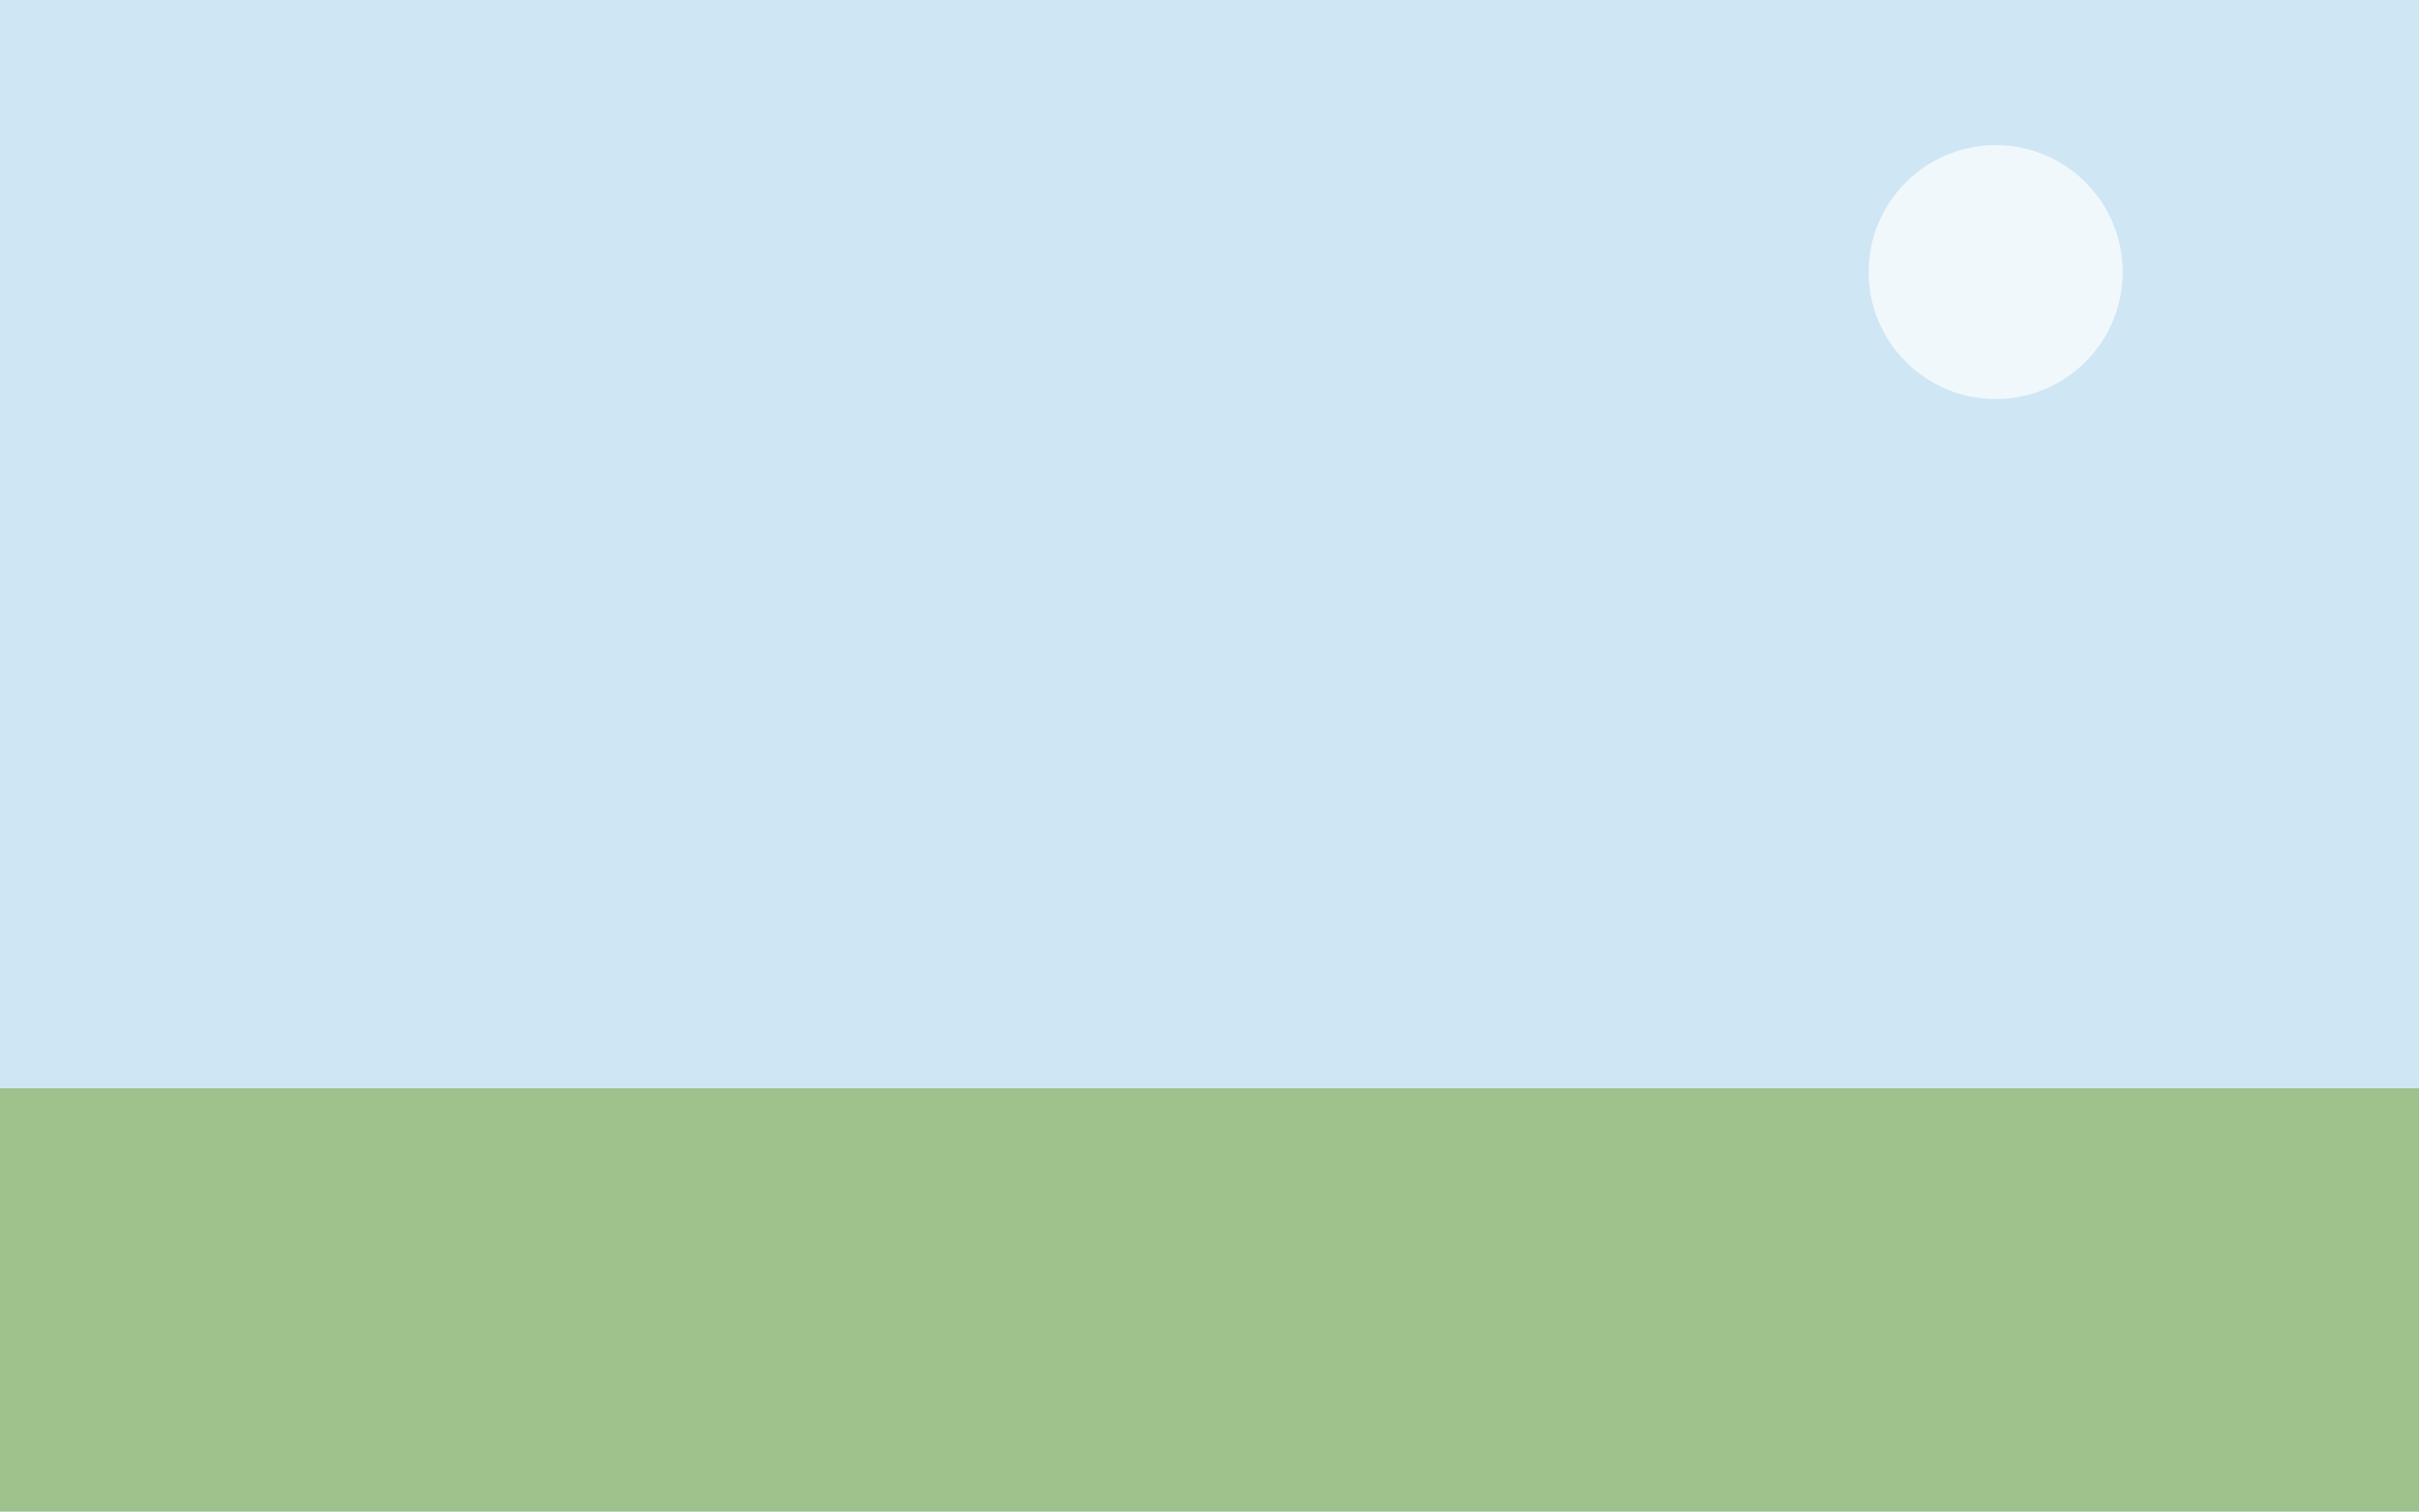
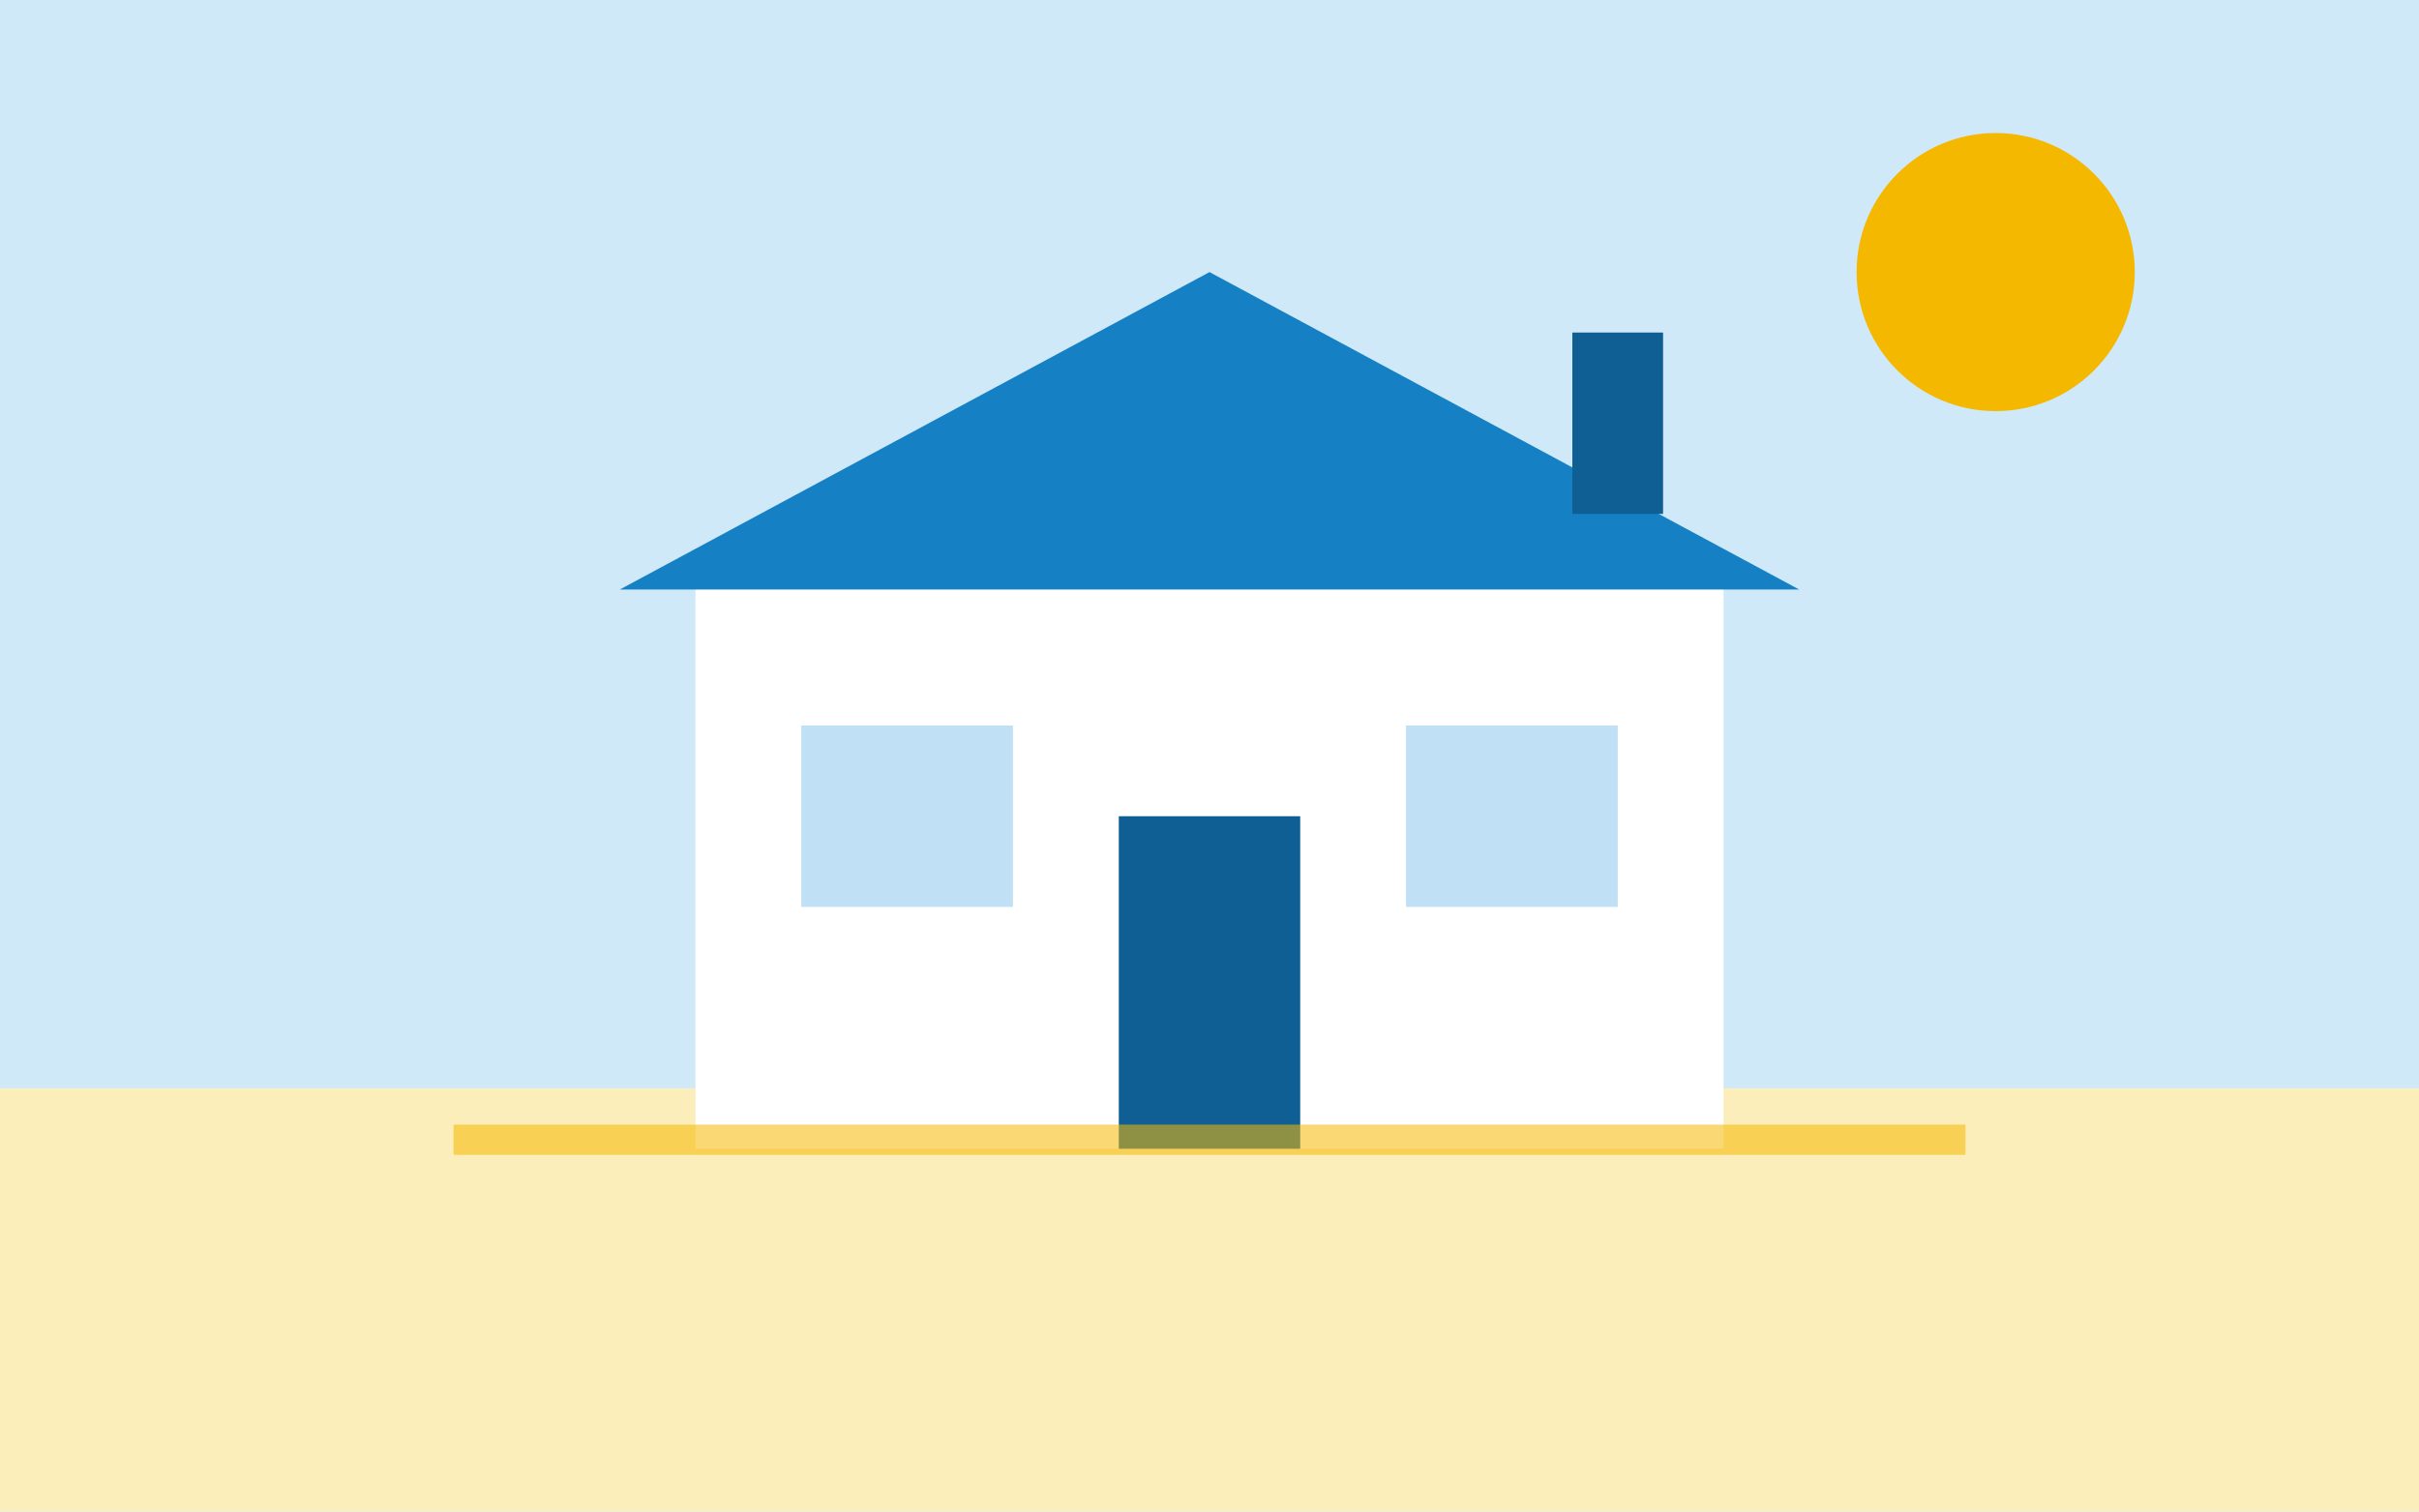
- <svg xmlns="http://www.w3.org/2000/svg" viewBox="0 0 800 500" role="img" aria-label="Ilustración de propiedad">
-   <rect width="800" height="500" fill="#cfe6f5" />
-   <circle cx="660" cy="90" r="42" fill="#fff" opacity=".7" />
-   <rect y="360" width="800" height="140" fill="#9ec28b" />
-   #6b4f3a
+ <svg xmlns="http://www.w3.org/2000/svg" viewBox="0 0 800 500" role="img" aria-label="Ilustración de una casa">
+   <rect width="800" height="500" fill="#cfe9f8" />
+   <circle cx="660" cy="90" r="46" fill="#f5b800" />
+   <rect y="360" width="800" height="140" fill="#fbeebb" />
+   <rect x="230" y="190" width="340" height="190" fill="#ffffff" />
+   <polygon points="205,195 400,90 595,195" fill="#1581c4" />
+   <rect x="520" y="110" width="30" height="60" fill="#0f5f95" />
+   <rect x="370" y="270" width="60" height="110" fill="#0f5f95" />
+   <rect x="265" y="240" width="70" height="60" fill="#bfe0f5" />
+   <rect x="465" y="240" width="70" height="60" fill="#bfe0f5" />
+   <rect x="150" y="372" width="500" height="10" fill="#f5b800" opacity=".55" />
</svg>
